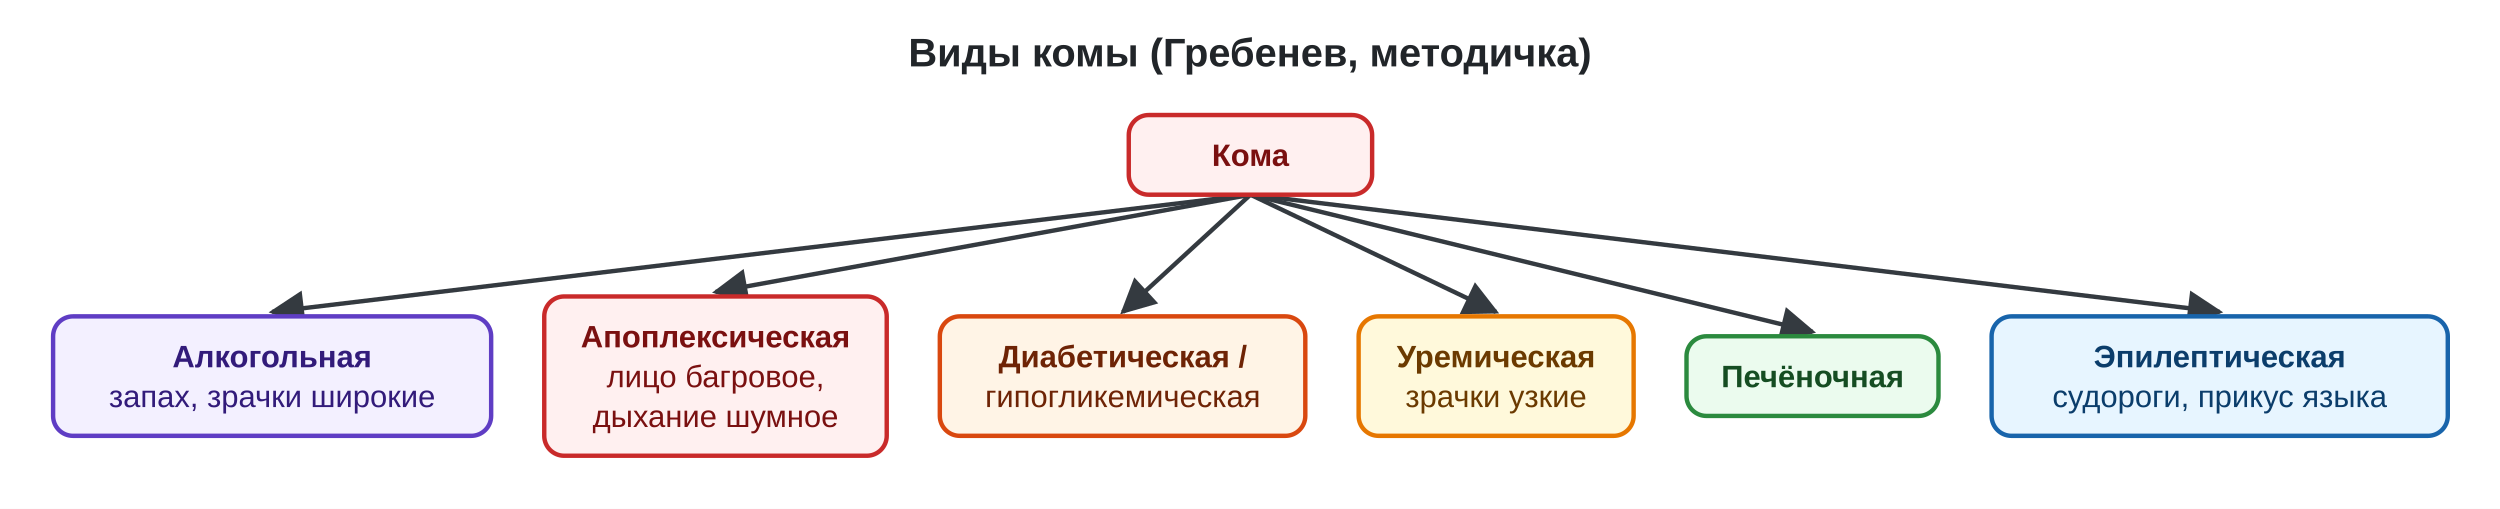
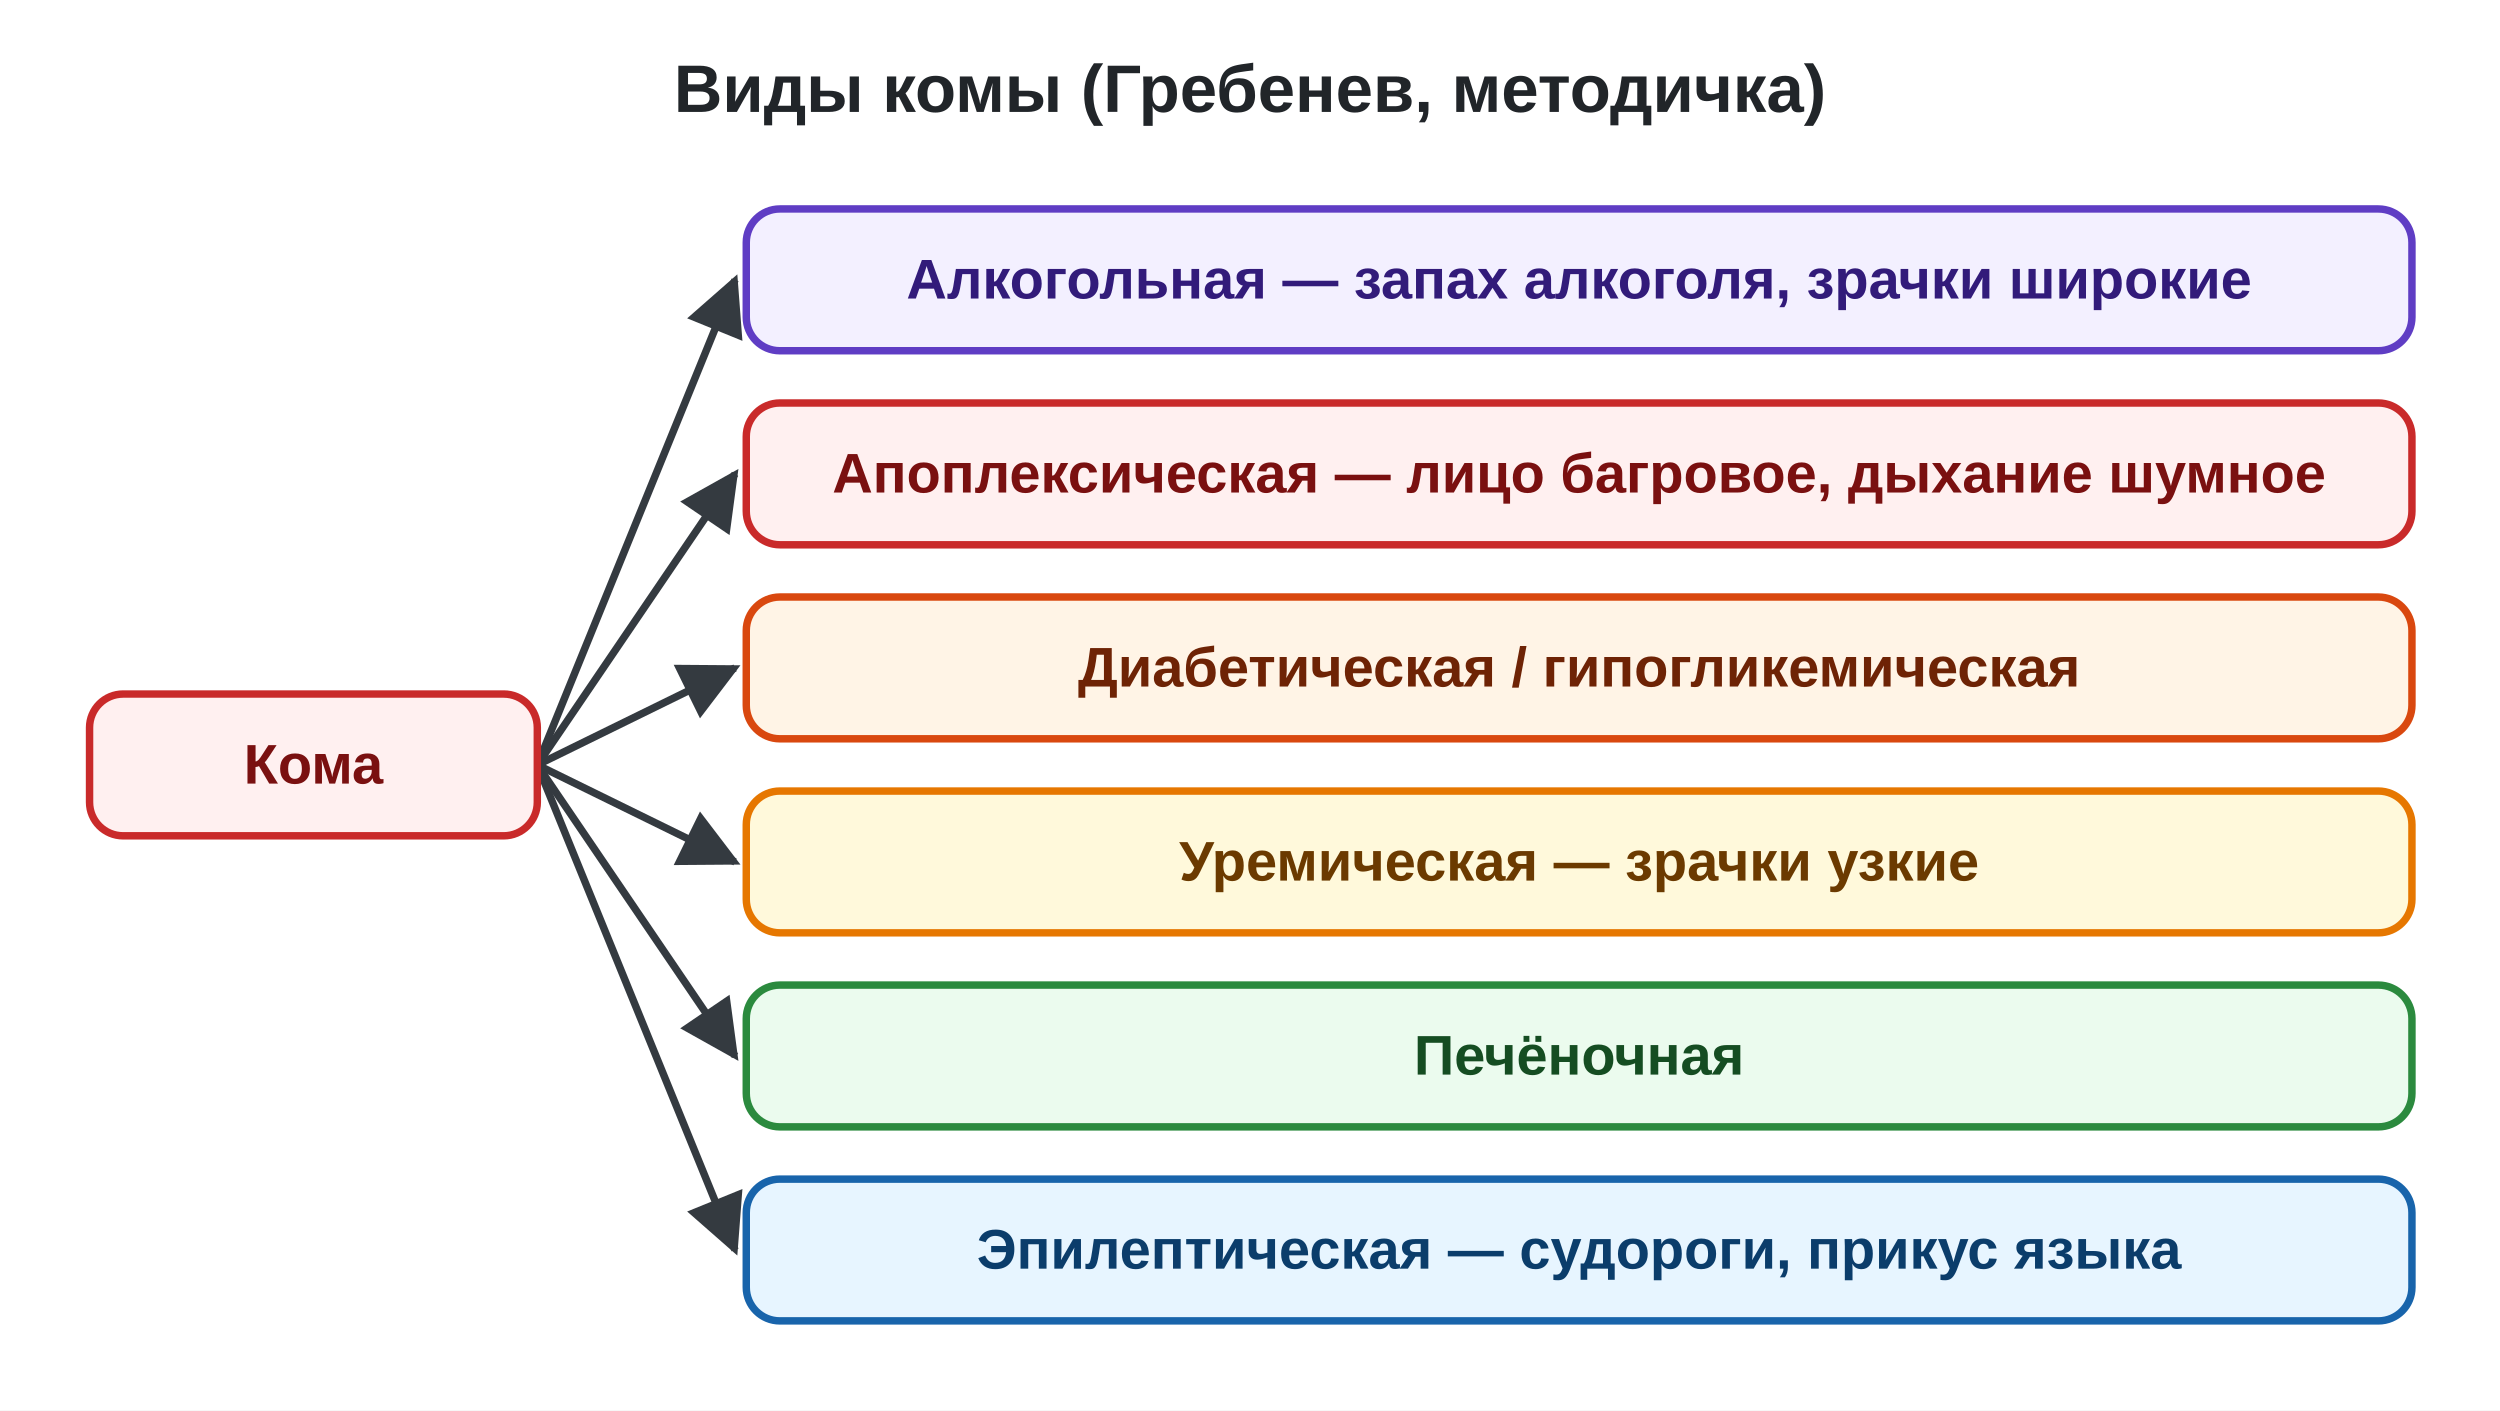
- <svg xmlns="http://www.w3.org/2000/svg" viewBox="0 0 1130 230" font-family="Arial, Helvetica, sans-serif">
-   <rect width="1130" height="230" fill="#ffffff" />
+ <svg xmlns="http://www.w3.org/2000/svg" viewBox="0 0 670 378" font-family="Arial, Helvetica, sans-serif">
+   <rect width="670" height="378" fill="#ffffff" />
  <defs>
    <marker id="ar" viewBox="0 0 10 10" refX="9" refY="5" markerWidth="8" markerHeight="8" orient="auto-start-reverse">
      <path d="M0,0 L10,5 L0,10 z" fill="#343a40" />
    </marker>
  </defs>
-   <text x="565" y="30" text-anchor="middle" font-size="18" font-weight="bold" fill="#212529">Виды комы (Гребенев, методичка)</text>
-   <line x1="565.2" y1="88.0" x2="123.0" y2="141.0" stroke="#343a40" stroke-width="2" marker-end="url(#ar)" />
-   <line x1="565.2" y1="88.0" x2="323.4" y2="132.0" stroke="#343a40" stroke-width="2" marker-end="url(#ar)" />
-   <line x1="565.2" y1="88.0" x2="507.5" y2="141.0" stroke="#343a40" stroke-width="2" marker-end="url(#ar)" />
-   <line x1="565.2" y1="88.0" x2="676.2" y2="141.0" stroke="#343a40" stroke-width="2" marker-end="url(#ar)" />
-   <line x1="565.2" y1="88.0" x2="819.3" y2="150.0" stroke="#343a40" stroke-width="2" marker-end="url(#ar)" />
-   <line x1="565.2" y1="88.0" x2="1003.3" y2="141.0" stroke="#343a40" stroke-width="2" marker-end="url(#ar)" />
-   <rect x="510.2" y="52.0" width="110.0" height="36.0" rx="9" fill="#fff0f0" stroke="#c92a2a" stroke-width="2" />
-   <text x="565.2" y="75.0" text-anchor="middle" font-size="14" font-weight="bold" fill="#7a1010">Кома</text>
-   <rect x="24.0" y="143.0" width="198.0" height="54.0" rx="9" fill="#f3f0ff" stroke="#5f3dc4" stroke-width="2" />
-   <text x="123.0" y="166.0" text-anchor="middle" font-size="14" font-weight="bold" fill="#321b7a">Алкогольная</text>
-   <text x="123.0" y="184.0" text-anchor="middle" font-size="14" font-weight="normal" fill="#321b7a">запах, зрачки широкие</text>
-   <rect x="246.0" y="134.0" width="154.8" height="72.0" rx="9" fill="#fff0f0" stroke="#c92a2a" stroke-width="2" />
-   <text x="323.4" y="157.0" text-anchor="middle" font-size="14" font-weight="bold" fill="#7a1010">Апоплексическая</text>
-   <text x="323.4" y="175.0" text-anchor="middle" font-size="14" font-weight="normal" fill="#7a1010">лицо багровое,</text>
-   <text x="323.4" y="193.0" text-anchor="middle" font-size="14" font-weight="normal" fill="#7a1010">дыхание шумное</text>
-   <rect x="424.8" y="143.0" width="165.2" height="54.0" rx="9" fill="#fff4e6" stroke="#d9480f" stroke-width="2" />
-   <text x="507.5" y="166.0" text-anchor="middle" font-size="14" font-weight="bold" fill="#6e2305">Диабетическая /</text>
-   <text x="507.5" y="184.0" text-anchor="middle" font-size="14" font-weight="normal" fill="#6e2305">гипогликемическая</text>
-   <rect x="614.1" y="143.0" width="124.3" height="54.0" rx="9" fill="#fff9db" stroke="#e67700" stroke-width="2" />
-   <text x="676.2" y="166.0" text-anchor="middle" font-size="14" font-weight="bold" fill="#6b3a00">Уремическая</text>
-   <text x="676.2" y="184.0" text-anchor="middle" font-size="14" font-weight="normal" fill="#6b3a00">зрачки узкие</text>
-   <rect x="762.3" y="152.0" width="113.9" height="36.0" rx="9" fill="#ebfbee" stroke="#2b8a3e" stroke-width="2" />
-   <text x="819.3" y="175.0" text-anchor="middle" font-size="14" font-weight="bold" fill="#154d22">Печёночная</text>
-   <rect x="900.2" y="143.0" width="206.2" height="54.0" rx="9" fill="#e7f5ff" stroke="#1864ab" stroke-width="2" />
-   <text x="1003.3" y="166.0" text-anchor="middle" font-size="14" font-weight="bold" fill="#0b3d6b">Эпилептическая</text>
-   <text x="1003.3" y="184.0" text-anchor="middle" font-size="14" font-weight="normal" fill="#0b3d6b">судороги, прикус языка</text>
+   <text x="335" y="30" text-anchor="middle" font-size="18" font-weight="bold" fill="#212529">Виды комы (Гребенев, методичка)</text>
+   <line x1="144.0" y1="205.0" x2="197.0" y2="75.0" stroke="#343a40" stroke-width="2" marker-end="url(#ar)" />
+   <line x1="144.0" y1="205.0" x2="197.0" y2="127.0" stroke="#343a40" stroke-width="2" marker-end="url(#ar)" />
+   <line x1="144.0" y1="205.0" x2="197.0" y2="179.0" stroke="#343a40" stroke-width="2" marker-end="url(#ar)" />
+   <line x1="144.0" y1="205.0" x2="197.0" y2="231.0" stroke="#343a40" stroke-width="2" marker-end="url(#ar)" />
+   <line x1="144.0" y1="205.0" x2="197.0" y2="283.0" stroke="#343a40" stroke-width="2" marker-end="url(#ar)" />
+   <line x1="144.0" y1="205.0" x2="197.0" y2="335.0" stroke="#343a40" stroke-width="2" marker-end="url(#ar)" />
+   <rect x="24.0" y="186.0" width="120.0" height="38.0" rx="9" fill="#fff0f0" stroke="#c92a2a" stroke-width="2" />
+   <text x="84.0" y="210.0" text-anchor="middle" font-size="15" font-weight="bold" fill="#7a1010">Кома</text>
+   <rect x="200.0" y="56.0" width="446.4" height="38.0" rx="9" fill="#f3f0ff" stroke="#5f3dc4" stroke-width="2" />
+   <text x="423.2" y="80.0" text-anchor="middle" font-size="15" font-weight="bold" fill="#321b7a">Алкогольная — запах алкоголя, зрачки широкие</text>
+   <rect x="200.0" y="108.0" width="446.4" height="38.0" rx="9" fill="#fff0f0" stroke="#c92a2a" stroke-width="2" />
+   <text x="423.2" y="132.0" text-anchor="middle" font-size="15" font-weight="bold" fill="#7a1010">Апоплексическая — лицо багровое, дыхание шумное</text>
+   <rect x="200.0" y="160.0" width="446.4" height="38.0" rx="9" fill="#fff4e6" stroke="#d9480f" stroke-width="2" />
+   <text x="423.2" y="184.0" text-anchor="middle" font-size="15" font-weight="bold" fill="#6e2305">Диабетическая / гипогликемическая</text>
+   <rect x="200.0" y="212.0" width="446.4" height="38.0" rx="9" fill="#fff9db" stroke="#e67700" stroke-width="2" />
+   <text x="423.2" y="236.0" text-anchor="middle" font-size="15" font-weight="bold" fill="#6b3a00">Уремическая — зрачки узкие</text>
+   <rect x="200.0" y="264.0" width="446.4" height="38.0" rx="9" fill="#ebfbee" stroke="#2b8a3e" stroke-width="2" />
+   <text x="423.2" y="288.0" text-anchor="middle" font-size="15" font-weight="bold" fill="#154d22">Печёночная</text>
+   <rect x="200.0" y="316.0" width="446.4" height="38.0" rx="9" fill="#e7f5ff" stroke="#1864ab" stroke-width="2" />
+   <text x="423.2" y="340.0" text-anchor="middle" font-size="15" font-weight="bold" fill="#0b3d6b">Эпилептическая — судороги, прикус языка</text>
</svg>
